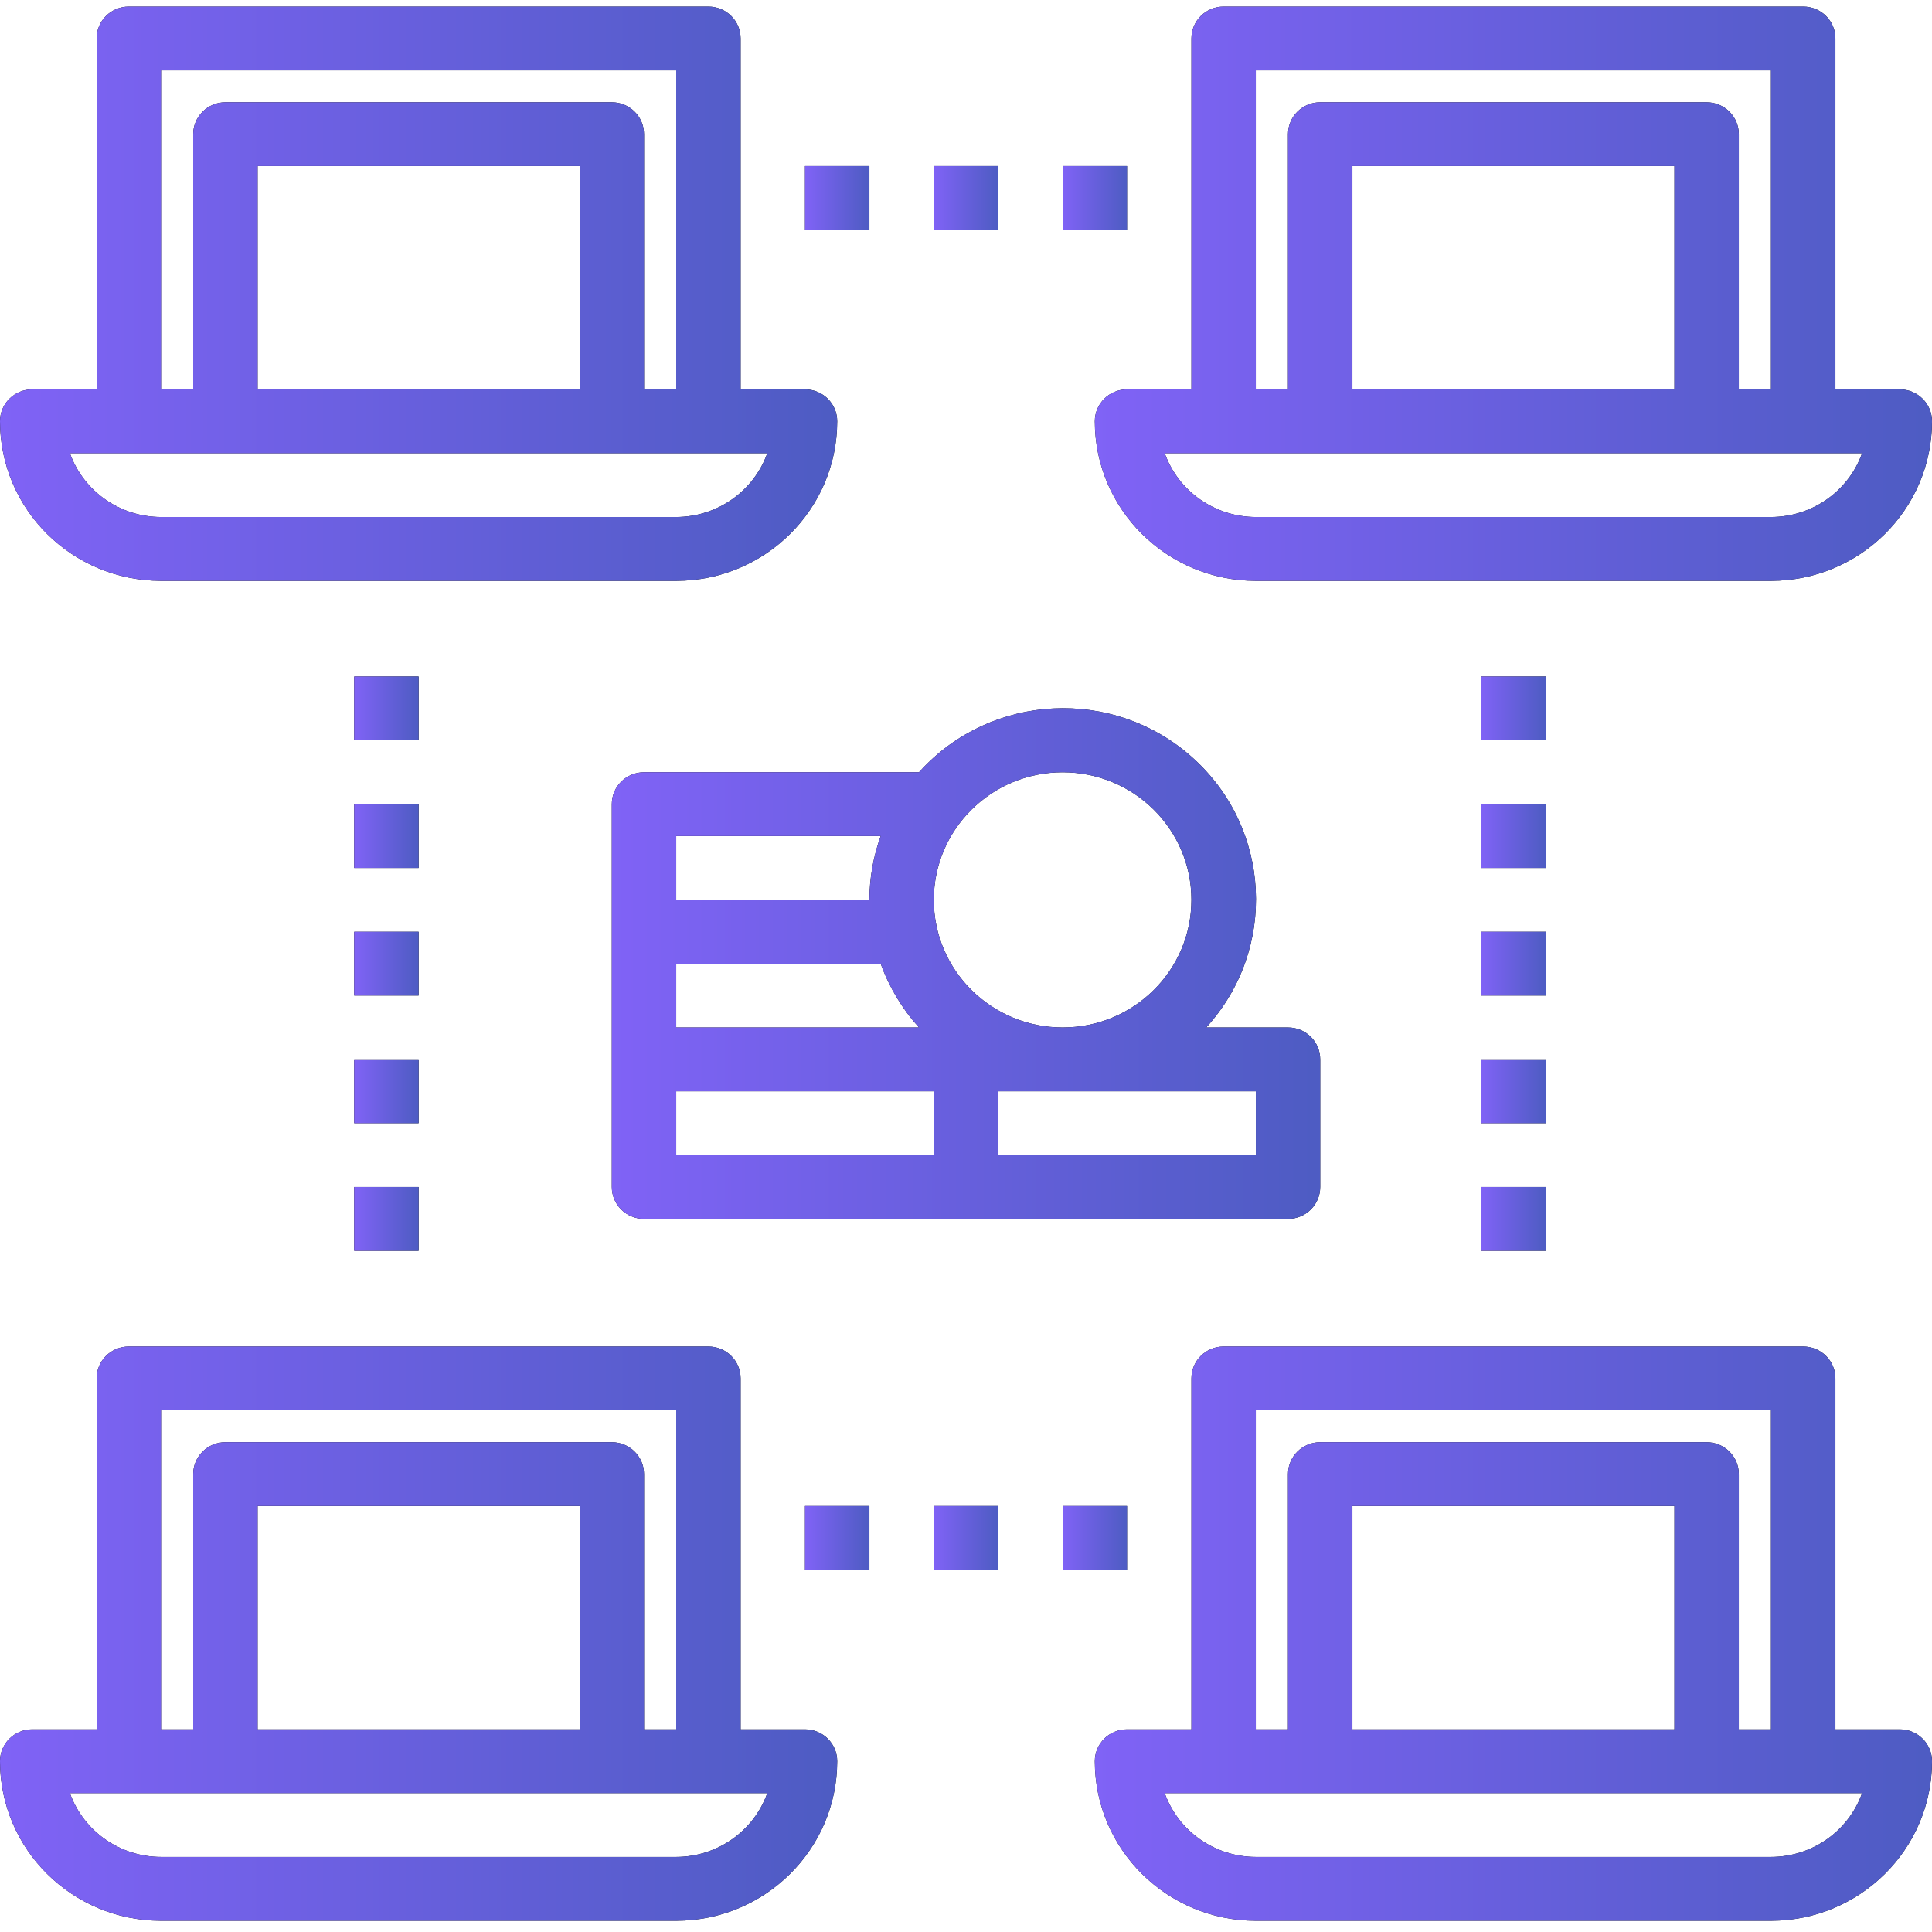
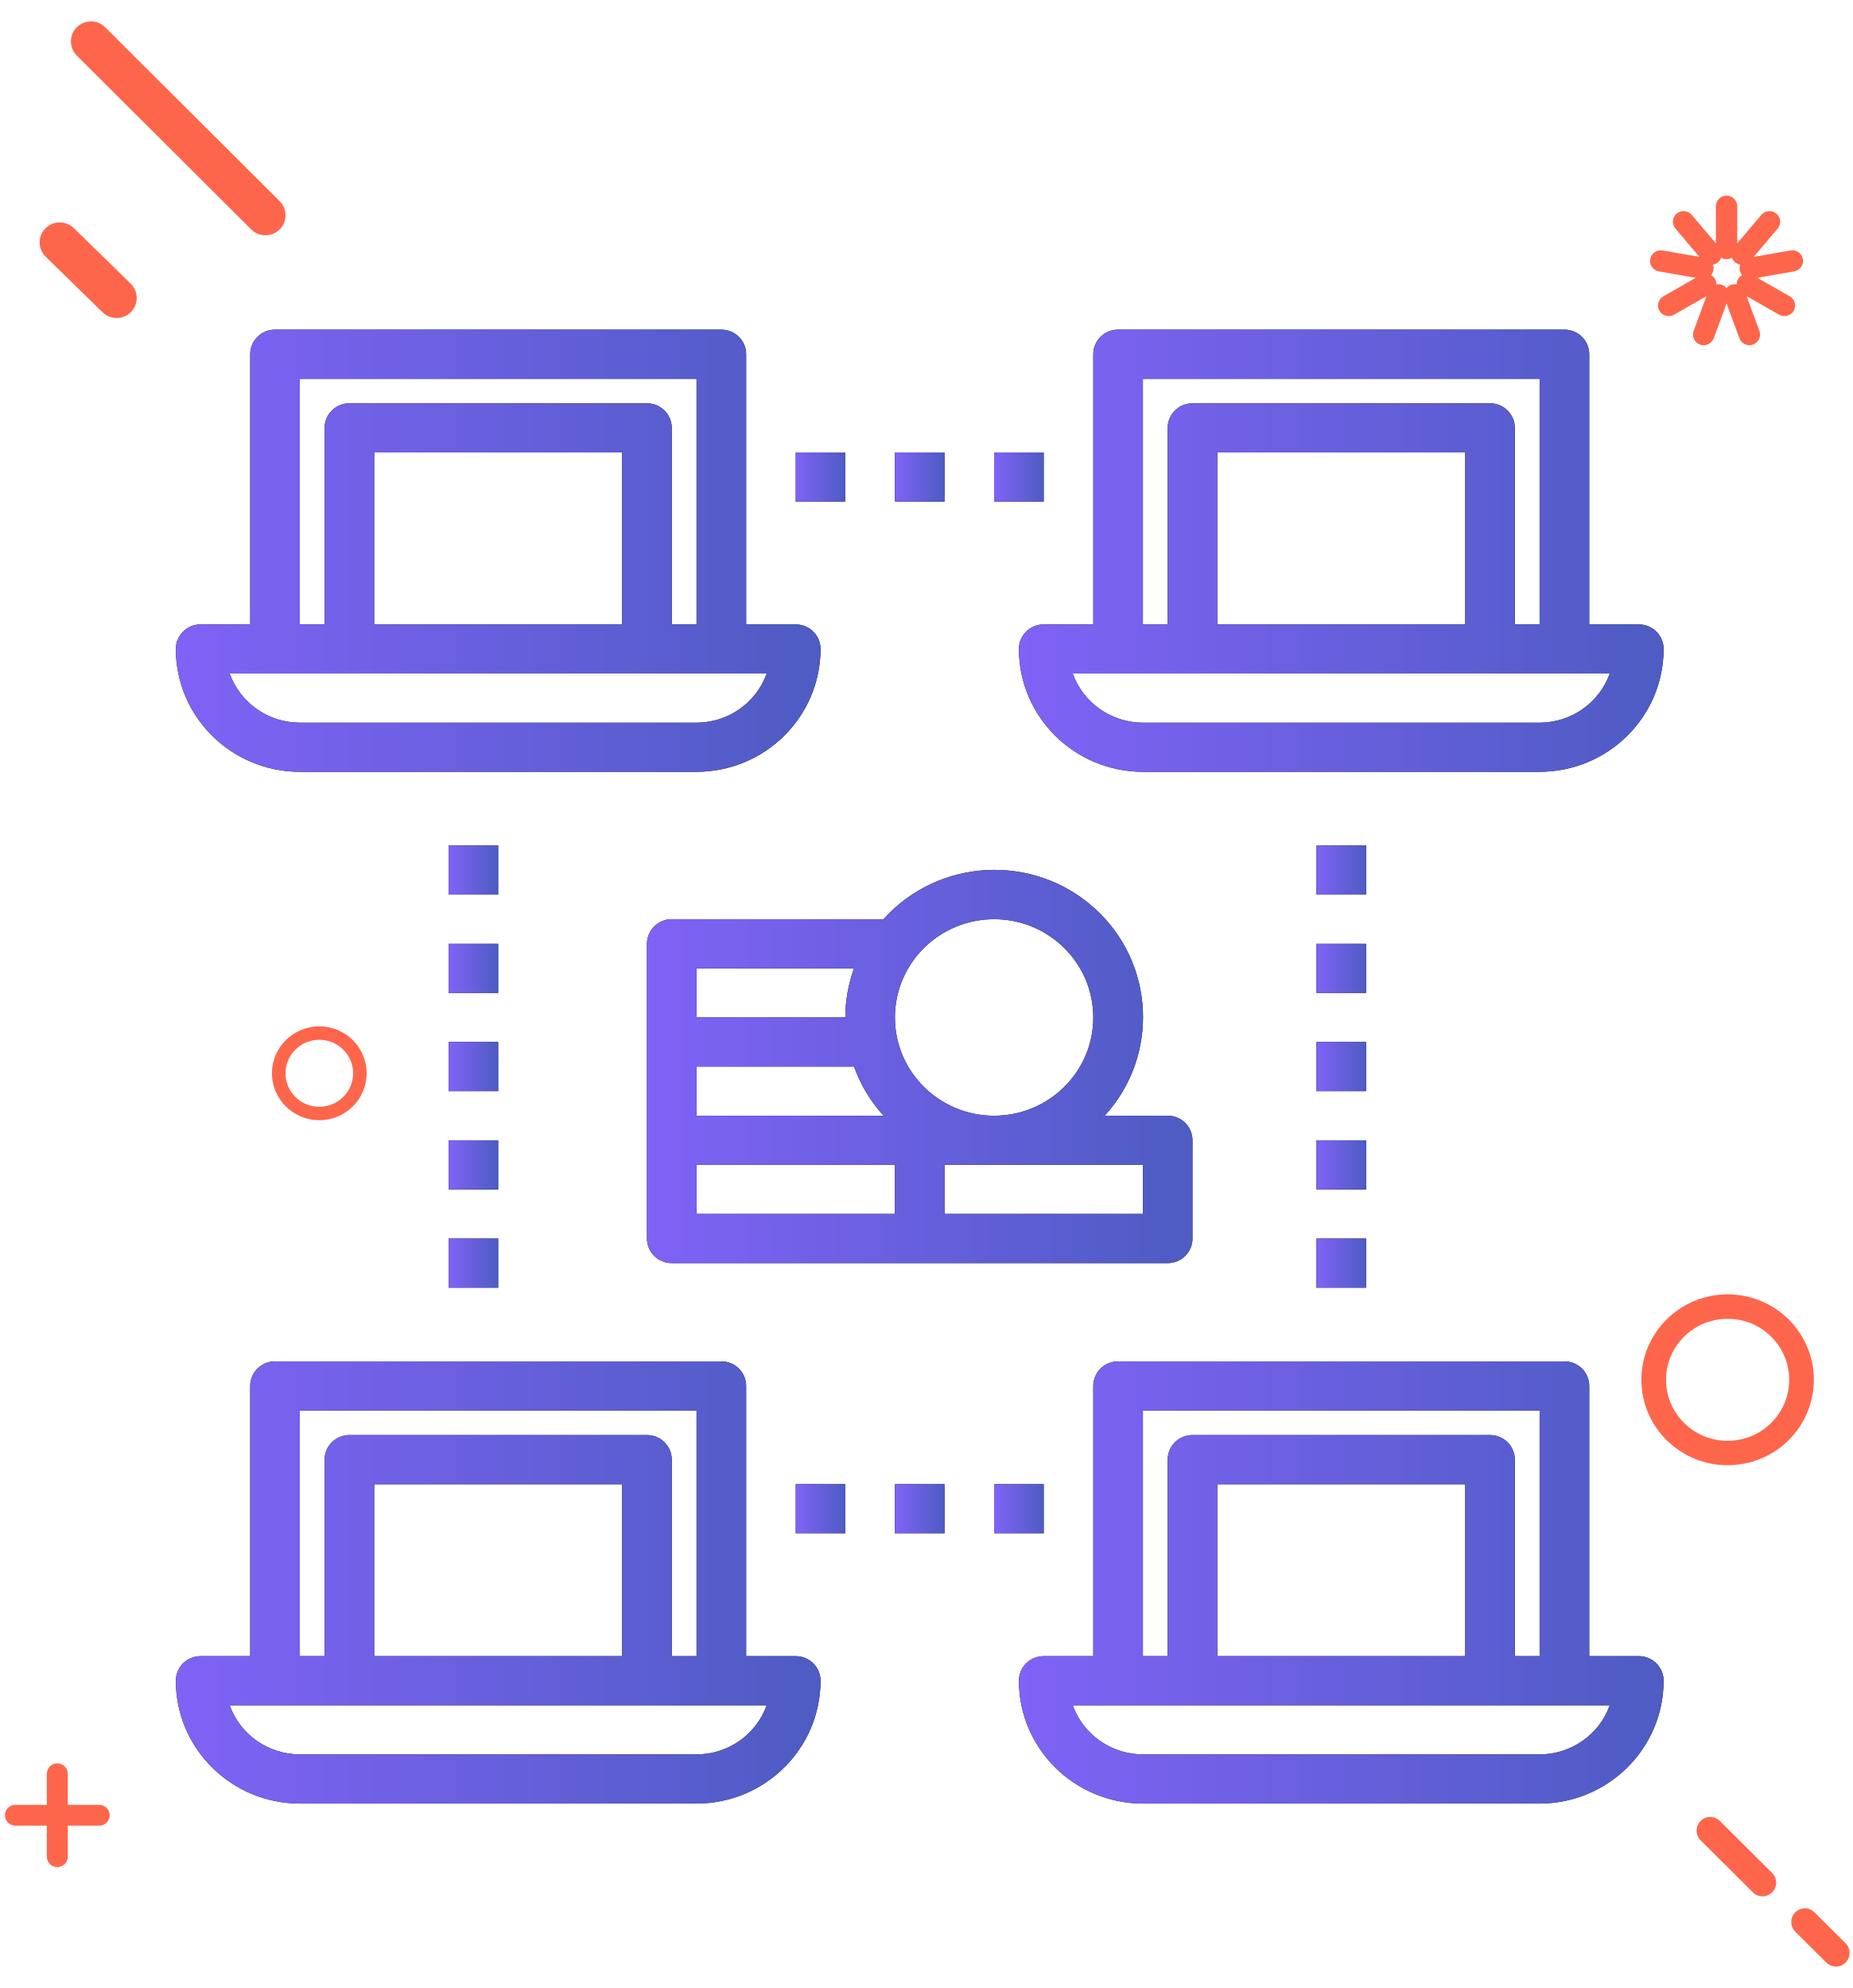
- <svg xmlns="http://www.w3.org/2000/svg" width="110" height="110" viewBox="0 0 110 110" fill="none">
-   <path d="M45.833 98.462H42.167V78.481C42.167 77.478 41.346 76.665 40.333 76.665H7.333C6.321 76.665 5.5 77.478 5.5 78.481V98.462H1.833C0.821 98.462 0 99.275 0 100.279C0.006 105.292 4.107 109.355 9.167 109.361H38.5C43.56 109.355 47.661 105.292 47.667 100.279C47.667 99.275 46.846 98.462 45.833 98.462ZM9.167 80.298H38.5V98.462H36.667V83.93C36.667 82.927 35.846 82.114 34.833 82.114H12.833C11.821 82.114 11 82.927 11 83.93V98.462H9.167V80.298ZM33 85.747V98.462H14.667V85.747H33ZM38.5 105.728H9.167C6.836 105.725 4.76 104.271 3.98 102.095H43.687C42.907 104.271 40.83 105.725 38.5 105.728Z" fill="black" />
-   <path d="M45.833 98.462H42.167V78.481C42.167 77.478 41.346 76.665 40.333 76.665H7.333C6.321 76.665 5.5 77.478 5.5 78.481V98.462H1.833C0.821 98.462 0 99.275 0 100.279C0.006 105.292 4.107 109.355 9.167 109.361H38.5C43.56 109.355 47.661 105.292 47.667 100.279C47.667 99.275 46.846 98.462 45.833 98.462ZM9.167 80.298H38.5V98.462H36.667V83.93C36.667 82.927 35.846 82.114 34.833 82.114H12.833C11.821 82.114 11 82.927 11 83.93V98.462H9.167V80.298ZM33 85.747V98.462H14.667V85.747H33ZM38.5 105.728H9.167C6.836 105.725 4.76 104.271 3.98 102.095H43.687C42.907 104.271 40.83 105.725 38.5 105.728Z" fill="url(#paint0_linear)" />
-   <path d="M45.833 22.171H42.167V2.19C42.167 1.187 41.346 0.374 40.333 0.374H7.333C6.321 0.374 5.5 1.187 5.5 2.19V22.171H1.833C0.821 22.171 0 22.985 0 23.988C0.006 29.001 4.107 33.064 9.167 33.07H38.5C43.56 33.064 47.661 29.001 47.667 23.988C47.667 22.985 46.846 22.171 45.833 22.171ZM9.167 4.007H38.5V22.171H36.667V7.64C36.667 6.636 35.846 5.823 34.833 5.823H12.833C11.821 5.823 11 6.636 11 7.64V22.171H9.167V4.007ZM33 9.456V22.171H14.667V9.456H33ZM38.5 29.437H9.167C6.836 29.434 4.76 27.98 3.98 25.804H43.687C42.907 27.98 40.83 29.434 38.5 29.437Z" fill="black" />
-   <path d="M45.833 22.171H42.167V2.19C42.167 1.187 41.346 0.374 40.333 0.374H7.333C6.321 0.374 5.5 1.187 5.5 2.19V22.171H1.833C0.821 22.171 0 22.985 0 23.988C0.006 29.001 4.107 33.064 9.167 33.07H38.5C43.56 33.064 47.661 29.001 47.667 23.988C47.667 22.985 46.846 22.171 45.833 22.171ZM9.167 4.007H38.5V22.171H36.667V7.64C36.667 6.636 35.846 5.823 34.833 5.823H12.833C11.821 5.823 11 6.636 11 7.64V22.171H9.167V4.007ZM33 9.456V22.171H14.667V9.456H33ZM38.5 29.437H9.167C6.836 29.434 4.76 27.98 3.98 25.804H43.687C42.907 27.98 40.83 29.434 38.5 29.437Z" fill="url(#paint1_linear)" />
-   <path d="M108.167 98.462H104.501V78.481C104.501 77.478 103.68 76.665 102.667 76.665H69.667C68.655 76.665 67.834 77.478 67.834 78.481V98.462H64.167C63.155 98.462 62.334 99.275 62.334 100.279C62.34 105.292 66.441 109.355 71.501 109.361H100.834C105.894 109.355 109.995 105.292 110.001 100.279C110.001 99.275 109.18 98.462 108.167 98.462ZM71.501 80.298H100.834V98.462H99.001V83.93C99.001 82.927 98.18 82.114 97.167 82.114H75.167C74.155 82.114 73.334 82.927 73.334 83.93V98.462H71.501V80.298ZM95.334 85.747V98.462H77.001V85.747H95.334ZM100.834 105.728H71.501C69.171 105.725 67.094 104.271 66.314 102.095H106.02C105.241 104.271 103.164 105.725 100.834 105.728Z" fill="black" />
-   <path d="M108.167 98.462H104.501V78.481C104.501 77.478 103.68 76.665 102.667 76.665H69.667C68.655 76.665 67.834 77.478 67.834 78.481V98.462H64.167C63.155 98.462 62.334 99.275 62.334 100.279C62.34 105.292 66.441 109.355 71.501 109.361H100.834C105.894 109.355 109.995 105.292 110.001 100.279C110.001 99.275 109.18 98.462 108.167 98.462ZM71.501 80.298H100.834V98.462H99.001V83.93C99.001 82.927 98.18 82.114 97.167 82.114H75.167C74.155 82.114 73.334 82.927 73.334 83.93V98.462H71.501V80.298ZM95.334 85.747V98.462H77.001V85.747H95.334ZM100.834 105.728H71.501C69.171 105.725 67.094 104.271 66.314 102.095H106.02C105.241 104.271 103.164 105.725 100.834 105.728Z" fill="url(#paint2_linear)" />
-   <path d="M108.167 22.171H104.501V2.19C104.501 1.187 103.68 0.374 102.667 0.374H69.667C68.655 0.374 67.834 1.187 67.834 2.19V22.171H64.167C63.155 22.171 62.334 22.985 62.334 23.988C62.34 29.001 66.441 33.064 71.501 33.07H100.834C105.894 33.064 109.995 29.001 110.001 23.988C110.001 22.985 109.18 22.171 108.167 22.171ZM71.501 4.007H100.834V22.171H99.001V7.64C99.001 6.636 98.18 5.823 97.167 5.823H75.167C74.155 5.823 73.334 6.636 73.334 7.64V22.171H71.501V4.007ZM95.334 9.456V22.171H77.001V9.456H95.334ZM100.834 29.437H71.501C69.171 29.434 67.094 27.98 66.314 25.804H106.02C105.241 27.98 103.164 29.434 100.834 29.437Z" fill="black" />
-   <path d="M108.167 22.171H104.501V2.19C104.501 1.187 103.68 0.374 102.667 0.374H69.667C68.655 0.374 67.834 1.187 67.834 2.19V22.171H64.167C63.155 22.171 62.334 22.985 62.334 23.988C62.34 29.001 66.441 33.064 71.501 33.07H100.834C105.894 33.064 109.995 29.001 110.001 23.988C110.001 22.985 109.18 22.171 108.167 22.171ZM71.501 4.007H100.834V22.171H99.001V7.64C99.001 6.636 98.18 5.823 97.167 5.823H75.167C74.155 5.823 73.334 6.636 73.334 7.64V22.171H71.501V4.007ZM95.334 9.456V22.171H77.001V9.456H95.334ZM100.834 29.437H71.501C69.171 29.434 67.094 27.98 66.314 25.804H106.02C105.241 27.98 103.164 29.434 100.834 29.437Z" fill="url(#paint3_linear)" />
-   <path d="M73.334 58.5H68.677C72.744 54.041 72.392 47.159 67.891 43.13C63.39 39.101 56.444 39.45 52.378 43.909C52.36 43.929 52.342 43.949 52.324 43.969H36.667C35.655 43.969 34.834 44.782 34.834 45.785V67.582C34.834 68.586 35.655 69.399 36.667 69.399H73.334C74.346 69.399 75.167 68.586 75.167 67.582V60.317C75.167 59.313 74.346 58.5 73.334 58.5ZM38.501 47.602H50.142C49.721 48.767 49.504 49.996 49.501 51.234H38.501V47.602ZM38.501 54.867H50.142C50.623 56.208 51.365 57.442 52.324 58.5H38.501V54.867ZM53.167 65.766H38.501V62.133H53.167V65.766ZM53.167 51.234C53.167 47.222 56.45 43.969 60.501 43.969C64.551 43.969 67.834 47.222 67.834 51.234C67.834 55.247 64.551 58.5 60.501 58.5C56.45 58.5 53.167 55.247 53.167 51.234ZM71.501 65.766H56.834V62.133H71.501V65.766Z" fill="black" />
-   <path d="M73.334 58.5H68.677C72.744 54.041 72.392 47.159 67.891 43.13C63.39 39.101 56.444 39.45 52.378 43.909C52.36 43.929 52.342 43.949 52.324 43.969H36.667C35.655 43.969 34.834 44.782 34.834 45.785V67.582C34.834 68.586 35.655 69.399 36.667 69.399H73.334C74.346 69.399 75.167 68.586 75.167 67.582V60.317C75.167 59.313 74.346 58.5 73.334 58.5ZM38.501 47.602H50.142C49.721 48.767 49.504 49.996 49.501 51.234H38.501V47.602ZM38.501 54.867H50.142C50.623 56.208 51.365 57.442 52.324 58.5H38.501V54.867ZM53.167 65.766H38.501V62.133H53.167V65.766ZM53.167 51.234C53.167 47.222 56.45 43.969 60.501 43.969C64.551 43.969 67.834 47.222 67.834 51.234C67.834 55.247 64.551 58.5 60.501 58.5C56.45 58.5 53.167 55.247 53.167 51.234ZM71.501 65.766H56.834V62.133H71.501V65.766Z" fill="url(#paint4_linear)" />
-   <path d="M49.501 9.456H45.834V13.089H49.501V9.456Z" fill="black" />
-   <path d="M49.501 9.456H45.834V13.089H49.501V9.456Z" fill="url(#paint5_linear)" />
-   <path d="M64.167 9.456H60.5V13.089H64.167V9.456Z" fill="black" />
-   <path d="M64.167 9.456H60.5V13.089H64.167V9.456Z" fill="url(#paint6_linear)" />
-   <path d="M56.833 9.456H53.166V13.089H56.833V9.456Z" fill="black" />
-   <path d="M56.833 9.456H53.166V13.089H56.833V9.456Z" fill="url(#paint7_linear)" />
-   <path d="M23.833 38.519H20.166V42.152H23.833V38.519Z" fill="black" />
-   <path d="M23.833 38.519H20.166V42.152H23.833V38.519Z" fill="url(#paint8_linear)" />
-   <path d="M23.833 45.785H20.166V49.418H23.833V45.785Z" fill="black" />
-   <path d="M23.833 45.785H20.166V49.418H23.833V45.785Z" fill="url(#paint9_linear)" />
-   <path d="M23.833 67.582H20.166V71.215H23.833V67.582Z" fill="black" />
-   <path d="M23.833 67.582H20.166V71.215H23.833V67.582Z" fill="url(#paint10_linear)" />
-   <path d="M23.833 53.051H20.166V56.684H23.833V53.051Z" fill="black" />
-   <path d="M23.833 53.051H20.166V56.684H23.833V53.051Z" fill="url(#paint11_linear)" />
-   <path d="M23.833 60.316H20.166V63.949H23.833V60.316Z" fill="black" />
-   <path d="M23.833 60.316H20.166V63.949H23.833V60.316Z" fill="url(#paint12_linear)" />
-   <path d="M49.501 85.747H45.834V89.38H49.501V85.747Z" fill="black" />
-   <path d="M49.501 85.747H45.834V89.38H49.501V85.747Z" fill="url(#paint13_linear)" />
-   <path d="M56.833 85.747H53.166V89.38H56.833V85.747Z" fill="black" />
-   <path d="M56.833 85.747H53.166V89.38H56.833V85.747Z" fill="url(#paint14_linear)" />
-   <path d="M64.167 85.747H60.5V89.38H64.167V85.747Z" fill="black" />
-   <path d="M64.167 85.747H60.5V89.38H64.167V85.747Z" fill="url(#paint15_linear)" />
-   <path d="M88.001 60.316H84.334V63.949H88.001V60.316Z" fill="black" />
-   <path d="M88.001 60.316H84.334V63.949H88.001V60.316Z" fill="url(#paint16_linear)" />
-   <path d="M88.001 53.051H84.334V56.684H88.001V53.051Z" fill="black" />
-   <path d="M88.001 53.051H84.334V56.684H88.001V53.051Z" fill="url(#paint17_linear)" />
-   <path d="M88.001 45.785H84.334V49.418H88.001V45.785Z" fill="black" />
-   <path d="M88.001 45.785H84.334V49.418H88.001V45.785Z" fill="url(#paint18_linear)" />
-   <path d="M88.001 38.519H84.334V42.152H88.001V38.519Z" fill="black" />
-   <path d="M88.001 38.519H84.334V42.152H88.001V38.519Z" fill="url(#paint19_linear)" />
-   <path d="M88.001 67.582H84.334V71.215H88.001V67.582Z" fill="black" />
-   <path d="M88.001 67.582H84.334V71.215H88.001V67.582Z" fill="url(#paint20_linear)" />
+ <svg xmlns="http://www.w3.org/2000/svg" width="137" height="147" viewBox="0 0 137 145" fill="none">
+   <path fill-rule="evenodd" clip-rule="evenodd" d="M5.459 15.867L9.667 19.979C10.249 20.553 10.258 21.49 9.684 22.07C9.396 22.365 9.014 22.513 8.627 22.513C8.253 22.513 7.875 22.375 7.584 22.093L3.376 17.981C2.793 17.406 2.784 16.469 3.358 15.889C3.646 15.594 4.03 15.447 4.416 15.447C4.792 15.447 5.169 15.587 5.459 15.867Z" fill="#FE664B" />
+   <path fill-rule="evenodd" clip-rule="evenodd" d="M7.778 1.017L20.675 13.875C21.254 14.452 21.254 15.389 20.675 15.966C20.383 16.253 20.003 16.397 19.623 16.397C19.242 16.397 18.862 16.253 18.574 15.966L5.676 3.108C5.098 2.532 5.098 1.594 5.676 1.017C5.967 0.729 6.347 0.586 6.728 0.586C7.108 0.586 7.488 0.729 7.778 1.017Z" fill="#FE664B" />
+   <path fill-rule="evenodd" clip-rule="evenodd" d="M128.446 14.256C128.446 13.82 128.092 13.466 127.655 13.466C127.219 13.466 126.865 13.82 126.865 14.256V16.994L125.086 14.893C124.805 14.561 124.306 14.517 123.972 14.795C123.638 15.073 123.594 15.568 123.875 15.9L125.652 17.998L122.922 17.521C122.495 17.447 122.088 17.732 122.012 18.158C121.936 18.584 122.221 18.99 122.647 19.065L125.379 19.542L122.98 20.914C122.603 21.13 122.475 21.608 122.693 21.983C122.912 22.357 123.394 22.486 123.77 22.271L126.169 20.899L125.224 23.47C125.074 23.879 125.285 24.331 125.695 24.479C126.105 24.627 126.56 24.415 126.71 24.006L127.655 21.433L128.6 24.005C128.75 24.415 129.205 24.627 129.615 24.479C130.025 24.331 130.236 23.879 130.085 23.47L129.14 20.898L131.541 22.271C131.918 22.486 132.4 22.357 132.618 21.982C132.836 21.607 132.708 21.129 132.332 20.914L129.932 19.541L132.664 19.064C133.09 18.989 133.374 18.583 133.298 18.157C133.222 17.731 132.815 17.446 132.389 17.52L129.658 17.997L131.436 15.899C131.717 15.567 131.673 15.072 131.339 14.794C131.005 14.516 130.506 14.56 130.225 14.892L128.446 16.992V14.256ZM128.054 18.057C128.1 18.184 128.179 18.301 128.291 18.394C128.402 18.486 128.531 18.543 128.664 18.565C128.617 18.691 128.603 18.831 128.628 18.973C128.653 19.115 128.715 19.241 128.802 19.344C128.685 19.41 128.583 19.508 128.511 19.633C128.438 19.758 128.403 19.895 128.404 20.029C128.271 20.005 128.129 20.014 127.993 20.063C127.856 20.113 127.741 20.196 127.655 20.3C127.568 20.196 127.454 20.113 127.317 20.064C127.181 20.015 127.04 20.005 126.907 20.029C126.908 19.895 126.874 19.758 126.801 19.633C126.728 19.508 126.626 19.411 126.509 19.344C126.596 19.241 126.657 19.116 126.682 18.974C126.708 18.832 126.693 18.693 126.647 18.567C126.78 18.544 126.908 18.488 127.019 18.395C127.131 18.302 127.211 18.184 127.256 18.057C127.373 18.125 127.51 18.165 127.655 18.165C127.801 18.165 127.937 18.125 128.054 18.057Z" fill="#FE664B" />
+   <path fill-rule="evenodd" clip-rule="evenodd" d="M23.609 74.895C21.676 74.895 20.109 76.448 20.109 78.363C20.109 80.278 21.676 81.831 23.609 81.831C25.542 81.831 27.109 80.278 27.109 78.363C27.109 76.448 25.542 74.895 23.609 74.895ZM23.609 75.886C24.99 75.886 26.109 76.995 26.109 78.363C26.109 79.731 24.99 80.84 23.609 80.84C22.229 80.84 21.109 79.731 21.109 78.363C21.109 76.995 22.229 75.886 23.609 75.886Z" fill="#FE664B" />
+   <path fill-rule="evenodd" clip-rule="evenodd" d="M135.743 144.413C136.001 144.413 136.262 144.314 136.457 144.116C136.848 143.723 136.848 143.081 136.453 142.69L134.156 140.404C133.763 140.015 133.124 140.011 132.731 140.408C132.34 140.802 132.34 141.443 132.735 141.835L135.032 144.12C135.229 144.314 135.485 144.413 135.743 144.413Z" fill="#FE664B" />
+   <path fill-rule="evenodd" clip-rule="evenodd" d="M130.316 139.221C130.574 139.221 130.834 139.122 131.029 138.924C131.421 138.531 131.421 137.892 131.025 137.498L127.158 133.645C126.765 133.256 126.126 133.252 125.732 133.649C125.341 134.042 125.341 134.682 125.736 135.075L129.604 138.928C129.801 139.122 130.058 139.221 130.316 139.221Z" fill="#FE664B" />
+   <path fill-rule="evenodd" clip-rule="evenodd" d="M3.463 130.163C3.463 129.735 3.81 129.389 4.237 129.389C4.665 129.389 5.012 129.735 5.012 130.163V132.458H7.342C7.766 132.458 8.109 132.801 8.109 133.226C8.109 133.65 7.766 133.993 7.342 133.993H5.012V136.287C5.012 136.715 4.665 137.061 4.237 137.061C3.81 137.061 3.463 136.715 3.463 136.287V133.993H1.133C0.709 133.993 0.365 133.65 0.365 133.226C0.365 132.801 0.709 132.458 1.133 132.458H3.463V130.163Z" fill="#FE664B" />
+   <path fill-rule="evenodd" clip-rule="evenodd" d="M127.734 94.711C124.214 94.711 121.359 97.539 121.359 101.027C121.359 104.516 124.214 107.343 127.734 107.343C131.255 107.343 134.109 104.516 134.109 101.027C134.109 97.539 131.255 94.711 127.734 94.711ZM127.734 96.516C130.249 96.516 132.288 98.535 132.288 101.027C132.288 103.519 130.249 105.539 127.734 105.539C125.22 105.539 123.181 103.519 123.181 101.027C123.181 98.535 125.22 96.516 127.734 96.516Z" fill="#FE664B" />
+   <path d="M58.833 121.462H55.167V101.481C55.167 100.478 54.346 99.665 53.333 99.665H20.333C19.321 99.665 18.5 100.478 18.5 101.481V121.462H14.833C13.821 121.462 13 122.275 13 123.279C13.006 128.292 17.107 132.355 22.167 132.361H51.5C56.56 132.355 60.661 128.292 60.667 123.279C60.667 122.275 59.846 121.462 58.833 121.462ZM22.167 103.298H51.5V121.462H49.667V106.93C49.667 105.927 48.846 105.114 47.833 105.114H25.833C24.821 105.114 24 105.927 24 106.93V121.462H22.167V103.298ZM46 108.747V121.462H27.667V108.747H46ZM51.5 128.728H22.167C19.837 128.725 17.76 127.271 16.98 125.095H56.687C55.907 127.271 53.83 128.725 51.5 128.728Z" fill="black" />
+   <path d="M58.833 121.462H55.167V101.481C55.167 100.478 54.346 99.665 53.333 99.665H20.333C19.321 99.665 18.5 100.478 18.5 101.481V121.462H14.833C13.821 121.462 13 122.275 13 123.279C13.006 128.292 17.107 132.355 22.167 132.361H51.5C56.56 132.355 60.661 128.292 60.667 123.279C60.667 122.275 59.846 121.462 58.833 121.462ZM22.167 103.298H51.5V121.462H49.667V106.93C49.667 105.927 48.846 105.114 47.833 105.114H25.833C24.821 105.114 24 105.927 24 106.93V121.462H22.167V103.298ZM46 108.747V121.462H27.667V108.747H46ZM51.5 128.728H22.167C19.837 128.725 17.76 127.271 16.98 125.095H56.687C55.907 127.271 53.83 128.725 51.5 128.728Z" fill="url(#paint0_linear)" />
+   <path d="M58.833 45.171H55.167V25.19C55.167 24.187 54.346 23.374 53.333 23.374H20.333C19.321 23.374 18.5 24.187 18.5 25.19V45.171H14.833C13.821 45.171 13 45.984 13 46.988C13.006 52.001 17.107 56.064 22.167 56.07H51.5C56.56 56.064 60.661 52.001 60.667 46.988C60.667 45.984 59.846 45.171 58.833 45.171ZM22.167 27.007H51.5V45.171H49.667V30.64C49.667 29.636 48.846 28.823 47.833 28.823H25.833C24.821 28.823 24 29.636 24 30.64V45.171H22.167V27.007ZM46 32.456V45.171H27.667V32.456H46ZM51.5 52.437H22.167C19.837 52.434 17.76 50.98 16.98 48.804H56.687C55.907 50.98 53.83 52.434 51.5 52.437Z" fill="black" />
+   <path d="M58.833 45.171H55.167V25.19C55.167 24.187 54.346 23.374 53.333 23.374H20.333C19.321 23.374 18.5 24.187 18.5 25.19V45.171H14.833C13.821 45.171 13 45.984 13 46.988C13.006 52.001 17.107 56.064 22.167 56.07H51.5C56.56 56.064 60.661 52.001 60.667 46.988C60.667 45.984 59.846 45.171 58.833 45.171ZM22.167 27.007H51.5V45.171H49.667V30.64C49.667 29.636 48.846 28.823 47.833 28.823H25.833C24.821 28.823 24 29.636 24 30.64V45.171H22.167V27.007ZM46 32.456V45.171H27.667V32.456H46ZM51.5 52.437H22.167C19.837 52.434 17.76 50.98 16.98 48.804H56.687C55.907 50.98 53.83 52.434 51.5 52.437Z" fill="url(#paint1_linear)" />
+   <path d="M121.167 121.462H117.501V101.481C117.501 100.478 116.68 99.665 115.667 99.665H82.667C81.655 99.665 80.834 100.478 80.834 101.481V121.462H77.167C76.155 121.462 75.334 122.275 75.334 123.279C75.34 128.292 79.441 132.355 84.501 132.361H113.834C118.894 132.355 122.995 128.292 123.001 123.279C123.001 122.275 122.18 121.462 121.167 121.462ZM84.501 103.298H113.834V121.462H112.001V106.93C112.001 105.927 111.18 105.114 110.167 105.114H88.167C87.155 105.114 86.334 105.927 86.334 106.93V121.462H84.501V103.298ZM108.334 108.747V121.462H90.001V108.747H108.334ZM113.834 128.728H84.501C82.171 128.725 80.094 127.271 79.314 125.095H119.02C118.241 127.271 116.164 128.725 113.834 128.728Z" fill="black" />
+   <path d="M121.167 121.462H117.501V101.481C117.501 100.478 116.68 99.665 115.667 99.665H82.667C81.655 99.665 80.834 100.478 80.834 101.481V121.462H77.167C76.155 121.462 75.334 122.275 75.334 123.279C75.34 128.292 79.441 132.355 84.501 132.361H113.834C118.894 132.355 122.995 128.292 123.001 123.279C123.001 122.275 122.18 121.462 121.167 121.462ZM84.501 103.298H113.834V121.462H112.001V106.93C112.001 105.927 111.18 105.114 110.167 105.114H88.167C87.155 105.114 86.334 105.927 86.334 106.93V121.462H84.501V103.298ZM108.334 108.747V121.462H90.001V108.747H108.334ZM113.834 128.728H84.501C82.171 128.725 80.094 127.271 79.314 125.095H119.02C118.241 127.271 116.164 128.725 113.834 128.728Z" fill="url(#paint2_linear)" />
+   <path d="M121.167 45.171H117.501V25.19C117.501 24.187 116.68 23.374 115.667 23.374H82.667C81.655 23.374 80.834 24.187 80.834 25.19V45.171H77.167C76.155 45.171 75.334 45.984 75.334 46.988C75.34 52.001 79.441 56.064 84.501 56.07H113.834C118.894 56.064 122.995 52.001 123.001 46.988C123.001 45.984 122.18 45.171 121.167 45.171ZM84.501 27.007H113.834V45.171H112.001V30.64C112.001 29.636 111.18 28.823 110.167 28.823H88.167C87.155 28.823 86.334 29.636 86.334 30.64V45.171H84.501V27.007ZM108.334 32.456V45.171H90.001V32.456H108.334ZM113.834 52.437H84.501C82.171 52.434 80.094 50.98 79.314 48.804H119.02C118.241 50.98 116.164 52.434 113.834 52.437Z" fill="black" />
+   <path d="M121.167 45.171H117.501V25.19C117.501 24.187 116.68 23.374 115.667 23.374H82.667C81.655 23.374 80.834 24.187 80.834 25.19V45.171H77.167C76.155 45.171 75.334 45.984 75.334 46.988C75.34 52.001 79.441 56.064 84.501 56.07H113.834C118.894 56.064 122.995 52.001 123.001 46.988C123.001 45.984 122.18 45.171 121.167 45.171ZM84.501 27.007H113.834V45.171H112.001V30.64C112.001 29.636 111.18 28.823 110.167 28.823H88.167C87.155 28.823 86.334 29.636 86.334 30.64V45.171H84.501V27.007ZM108.334 32.456V45.171H90.001V32.456H108.334ZM113.834 52.437H84.501C82.171 52.434 80.094 50.98 79.314 48.804H119.02C118.241 50.98 116.164 52.434 113.834 52.437Z" fill="url(#paint3_linear)" />
+   <path d="M86.334 81.5H81.677C85.744 77.041 85.392 70.159 80.891 66.13C76.39 62.101 69.444 62.45 65.378 66.909C65.36 66.929 65.342 66.949 65.324 66.969H49.667C48.655 66.969 47.834 67.782 47.834 68.785V90.582C47.834 91.586 48.655 92.399 49.667 92.399H86.334C87.346 92.399 88.167 91.586 88.167 90.582V83.317C88.167 82.314 87.346 81.5 86.334 81.5ZM51.501 70.602H63.142C62.721 71.767 62.504 72.996 62.501 74.234H51.501V70.602ZM51.501 77.867H63.142C63.623 79.208 64.365 80.442 65.324 81.5H51.501V77.867ZM66.167 88.766H51.501V85.133H66.167V88.766ZM66.167 74.234C66.167 70.222 69.451 66.969 73.501 66.969C77.551 66.969 80.834 70.222 80.834 74.234C80.834 78.247 77.551 81.5 73.501 81.5C69.451 81.5 66.167 78.247 66.167 74.234ZM84.501 88.766H69.834V85.133H84.501V88.766Z" fill="black" />
+   <path d="M86.334 81.5H81.677C85.744 77.041 85.392 70.159 80.891 66.13C76.39 62.101 69.444 62.45 65.378 66.909C65.36 66.929 65.342 66.949 65.324 66.969H49.667C48.655 66.969 47.834 67.782 47.834 68.785V90.582C47.834 91.586 48.655 92.399 49.667 92.399H86.334C87.346 92.399 88.167 91.586 88.167 90.582V83.317C88.167 82.314 87.346 81.5 86.334 81.5ZM51.501 70.602H63.142C62.721 71.767 62.504 72.996 62.501 74.234H51.501V70.602ZM51.501 77.867H63.142C63.623 79.208 64.365 80.442 65.324 81.5H51.501V77.867ZM66.167 88.766H51.501V85.133H66.167V88.766ZM66.167 74.234C66.167 70.222 69.451 66.969 73.501 66.969C77.551 66.969 80.834 70.222 80.834 74.234C80.834 78.247 77.551 81.5 73.501 81.5C69.451 81.5 66.167 78.247 66.167 74.234ZM84.501 88.766H69.834V85.133H84.501V88.766Z" fill="url(#paint4_linear)" />
+   <path d="M62.501 32.456H58.834V36.089H62.501V32.456Z" fill="black" />
+   <path d="M62.501 32.456H58.834V36.089H62.501V32.456Z" fill="url(#paint5_linear)" />
+   <path d="M77.167 32.456H73.5V36.089H77.167V32.456Z" fill="black" />
+   <path d="M77.167 32.456H73.5V36.089H77.167V32.456Z" fill="url(#paint6_linear)" />
+   <path d="M69.833 32.456H66.166V36.089H69.833V32.456Z" fill="black" />
+   <path d="M69.833 32.456H66.166V36.089H69.833V32.456Z" fill="url(#paint7_linear)" />
+   <path d="M36.833 61.519H33.166V65.152H36.833V61.519Z" fill="black" />
+   <path d="M36.833 61.519H33.166V65.152H36.833V61.519Z" fill="url(#paint8_linear)" />
+   <path d="M36.833 68.785H33.166V72.418H36.833V68.785Z" fill="black" />
+   <path d="M36.833 68.785H33.166V72.418H36.833V68.785Z" fill="url(#paint9_linear)" />
+   <path d="M36.833 90.582H33.166V94.215H36.833V90.582Z" fill="black" />
+   <path d="M36.833 90.582H33.166V94.215H36.833V90.582Z" fill="url(#paint10_linear)" />
+   <path d="M36.833 76.051H33.166V79.684H36.833V76.051Z" fill="black" />
+   <path d="M36.833 76.051H33.166V79.684H36.833V76.051Z" fill="url(#paint11_linear)" />
+   <path d="M36.833 83.317H33.166V86.949H36.833V83.317Z" fill="black" />
+   <path d="M36.833 83.317H33.166V86.949H36.833V83.317Z" fill="url(#paint12_linear)" />
+   <path d="M62.501 108.747H58.834V112.38H62.501V108.747Z" fill="black" />
+   <path d="M62.501 108.747H58.834V112.38H62.501V108.747Z" fill="url(#paint13_linear)" />
+   <path d="M69.833 108.747H66.166V112.38H69.833V108.747Z" fill="black" />
+   <path d="M69.833 108.747H66.166V112.38H69.833V108.747Z" fill="url(#paint14_linear)" />
+   <path d="M77.167 108.747H73.5V112.38H77.167V108.747Z" fill="black" />
+   <path d="M77.167 108.747H73.5V112.38H77.167V108.747Z" fill="url(#paint15_linear)" />
+   <path d="M101.001 83.317H97.334V86.949H101.001V83.317Z" fill="black" />
+   <path d="M101.001 83.317H97.334V86.949H101.001V83.317Z" fill="url(#paint16_linear)" />
+   <path d="M101.001 76.051H97.334V79.684H101.001V76.051Z" fill="black" />
+   <path d="M101.001 76.051H97.334V79.684H101.001V76.051Z" fill="url(#paint17_linear)" />
+   <path d="M101.001 68.785H97.334V72.418H101.001V68.785Z" fill="black" />
+   <path d="M101.001 68.785H97.334V72.418H101.001V68.785Z" fill="url(#paint18_linear)" />
+   <path d="M101.001 61.519H97.334V65.152H101.001V61.519Z" fill="black" />
+   <path d="M101.001 61.519H97.334V65.152H101.001V61.519Z" fill="url(#paint19_linear)" />
+   <path d="M101.001 90.582H97.334V94.215H101.001V90.582Z" fill="black" />
+   <path d="M101.001 90.582H97.334V94.215H101.001V90.582Z" fill="url(#paint20_linear)" />
  <defs>
-     <linearGradient id="paint0_linear" x1="-2.86" y1="98.079" x2="52.91" y2="98.079" gradientUnits="userSpaceOnUse">
+     <linearGradient id="paint0_linear" x1="10.14" y1="121.079" x2="65.91" y2="121.079" gradientUnits="userSpaceOnUse">
      <stop stop-color="#8363F9" />
      <stop offset="1" stop-color="#485BBD" />
    </linearGradient>
-     <linearGradient id="paint1_linear" x1="-2.86" y1="21.788" x2="52.91" y2="21.788" gradientUnits="userSpaceOnUse">
+     <linearGradient id="paint1_linear" x1="10.14" y1="44.788" x2="65.91" y2="44.788" gradientUnits="userSpaceOnUse">
      <stop stop-color="#8363F9" />
      <stop offset="1" stop-color="#485BBD" />
    </linearGradient>
-     <linearGradient id="paint2_linear" x1="59.474" y1="98.079" x2="115.244" y2="98.079" gradientUnits="userSpaceOnUse">
+     <linearGradient id="paint2_linear" x1="72.474" y1="121.079" x2="128.244" y2="121.079" gradientUnits="userSpaceOnUse">
      <stop stop-color="#8363F9" />
      <stop offset="1" stop-color="#485BBD" />
    </linearGradient>
-     <linearGradient id="paint3_linear" x1="59.474" y1="21.788" x2="115.244" y2="21.788" gradientUnits="userSpaceOnUse">
+     <linearGradient id="paint3_linear" x1="72.474" y1="44.788" x2="128.244" y2="44.788" gradientUnits="userSpaceOnUse">
      <stop stop-color="#8363F9" />
      <stop offset="1" stop-color="#485BBD" />
    </linearGradient>
-     <linearGradient id="paint4_linear" x1="32.414" y1="59.366" x2="79.604" y2="59.366" gradientUnits="userSpaceOnUse">
+     <linearGradient id="paint4_linear" x1="45.414" y1="82.366" x2="92.604" y2="82.366" gradientUnits="userSpaceOnUse">
      <stop stop-color="#8363F9" />
      <stop offset="1" stop-color="#485BBD" />
    </linearGradient>
-     <linearGradient id="paint5_linear" x1="45.614" y1="11.835" x2="49.904" y2="11.835" gradientUnits="userSpaceOnUse">
+     <linearGradient id="paint5_linear" x1="58.614" y1="34.835" x2="62.904" y2="34.835" gradientUnits="userSpaceOnUse">
      <stop stop-color="#8363F9" />
      <stop offset="1" stop-color="#485BBD" />
    </linearGradient>
-     <linearGradient id="paint6_linear" x1="60.28" y1="11.835" x2="64.57" y2="11.835" gradientUnits="userSpaceOnUse">
+     <linearGradient id="paint6_linear" x1="73.28" y1="34.835" x2="77.57" y2="34.835" gradientUnits="userSpaceOnUse">
      <stop stop-color="#8363F9" />
      <stop offset="1" stop-color="#485BBD" />
    </linearGradient>
-     <linearGradient id="paint7_linear" x1="52.946" y1="11.835" x2="57.236" y2="11.835" gradientUnits="userSpaceOnUse">
+     <linearGradient id="paint7_linear" x1="65.946" y1="34.835" x2="70.236" y2="34.835" gradientUnits="userSpaceOnUse">
      <stop stop-color="#8363F9" />
      <stop offset="1" stop-color="#485BBD" />
    </linearGradient>
-     <linearGradient id="paint8_linear" x1="19.946" y1="40.898" x2="24.236" y2="40.898" gradientUnits="userSpaceOnUse">
+     <linearGradient id="paint8_linear" x1="32.946" y1="63.898" x2="37.236" y2="63.898" gradientUnits="userSpaceOnUse">
      <stop stop-color="#8363F9" />
      <stop offset="1" stop-color="#485BBD" />
    </linearGradient>
-     <linearGradient id="paint9_linear" x1="19.946" y1="48.164" x2="24.236" y2="48.164" gradientUnits="userSpaceOnUse">
+     <linearGradient id="paint9_linear" x1="32.946" y1="71.164" x2="37.236" y2="71.164" gradientUnits="userSpaceOnUse">
      <stop stop-color="#8363F9" />
      <stop offset="1" stop-color="#485BBD" />
    </linearGradient>
-     <linearGradient id="paint10_linear" x1="19.946" y1="69.962" x2="24.236" y2="69.962" gradientUnits="userSpaceOnUse">
+     <linearGradient id="paint10_linear" x1="32.946" y1="92.962" x2="37.236" y2="92.962" gradientUnits="userSpaceOnUse">
      <stop stop-color="#8363F9" />
      <stop offset="1" stop-color="#485BBD" />
    </linearGradient>
-     <linearGradient id="paint11_linear" x1="19.946" y1="55.43" x2="24.236" y2="55.43" gradientUnits="userSpaceOnUse">
+     <linearGradient id="paint11_linear" x1="32.946" y1="78.43" x2="37.236" y2="78.43" gradientUnits="userSpaceOnUse">
      <stop stop-color="#8363F9" />
      <stop offset="1" stop-color="#485BBD" />
    </linearGradient>
-     <linearGradient id="paint12_linear" x1="19.946" y1="62.696" x2="24.236" y2="62.696" gradientUnits="userSpaceOnUse">
+     <linearGradient id="paint12_linear" x1="32.946" y1="85.696" x2="37.236" y2="85.696" gradientUnits="userSpaceOnUse">
      <stop stop-color="#8363F9" />
      <stop offset="1" stop-color="#485BBD" />
    </linearGradient>
-     <linearGradient id="paint13_linear" x1="45.614" y1="88.126" x2="49.904" y2="88.126" gradientUnits="userSpaceOnUse">
+     <linearGradient id="paint13_linear" x1="58.614" y1="111.126" x2="62.904" y2="111.126" gradientUnits="userSpaceOnUse">
      <stop stop-color="#8363F9" />
      <stop offset="1" stop-color="#485BBD" />
    </linearGradient>
-     <linearGradient id="paint14_linear" x1="52.946" y1="88.126" x2="57.236" y2="88.126" gradientUnits="userSpaceOnUse">
+     <linearGradient id="paint14_linear" x1="65.946" y1="111.126" x2="70.236" y2="111.126" gradientUnits="userSpaceOnUse">
      <stop stop-color="#8363F9" />
      <stop offset="1" stop-color="#485BBD" />
    </linearGradient>
-     <linearGradient id="paint15_linear" x1="60.28" y1="88.126" x2="64.57" y2="88.126" gradientUnits="userSpaceOnUse">
+     <linearGradient id="paint15_linear" x1="73.28" y1="111.126" x2="77.57" y2="111.126" gradientUnits="userSpaceOnUse">
      <stop stop-color="#8363F9" />
      <stop offset="1" stop-color="#485BBD" />
    </linearGradient>
-     <linearGradient id="paint16_linear" x1="84.114" y1="62.696" x2="88.404" y2="62.696" gradientUnits="userSpaceOnUse">
+     <linearGradient id="paint16_linear" x1="97.114" y1="85.696" x2="101.404" y2="85.696" gradientUnits="userSpaceOnUse">
      <stop stop-color="#8363F9" />
      <stop offset="1" stop-color="#485BBD" />
    </linearGradient>
-     <linearGradient id="paint17_linear" x1="84.114" y1="55.43" x2="88.404" y2="55.43" gradientUnits="userSpaceOnUse">
+     <linearGradient id="paint17_linear" x1="97.114" y1="78.43" x2="101.404" y2="78.43" gradientUnits="userSpaceOnUse">
      <stop stop-color="#8363F9" />
      <stop offset="1" stop-color="#485BBD" />
    </linearGradient>
-     <linearGradient id="paint18_linear" x1="84.114" y1="48.164" x2="88.404" y2="48.164" gradientUnits="userSpaceOnUse">
+     <linearGradient id="paint18_linear" x1="97.114" y1="71.164" x2="101.404" y2="71.164" gradientUnits="userSpaceOnUse">
      <stop stop-color="#8363F9" />
      <stop offset="1" stop-color="#485BBD" />
    </linearGradient>
-     <linearGradient id="paint19_linear" x1="84.114" y1="40.898" x2="88.404" y2="40.898" gradientUnits="userSpaceOnUse">
+     <linearGradient id="paint19_linear" x1="97.114" y1="63.898" x2="101.404" y2="63.898" gradientUnits="userSpaceOnUse">
      <stop stop-color="#8363F9" />
      <stop offset="1" stop-color="#485BBD" />
    </linearGradient>
-     <linearGradient id="paint20_linear" x1="84.114" y1="69.962" x2="88.404" y2="69.962" gradientUnits="userSpaceOnUse">
+     <linearGradient id="paint20_linear" x1="97.114" y1="92.962" x2="101.404" y2="92.962" gradientUnits="userSpaceOnUse">
      <stop stop-color="#8363F9" />
      <stop offset="1" stop-color="#485BBD" />
    </linearGradient>
  </defs>
</svg>
